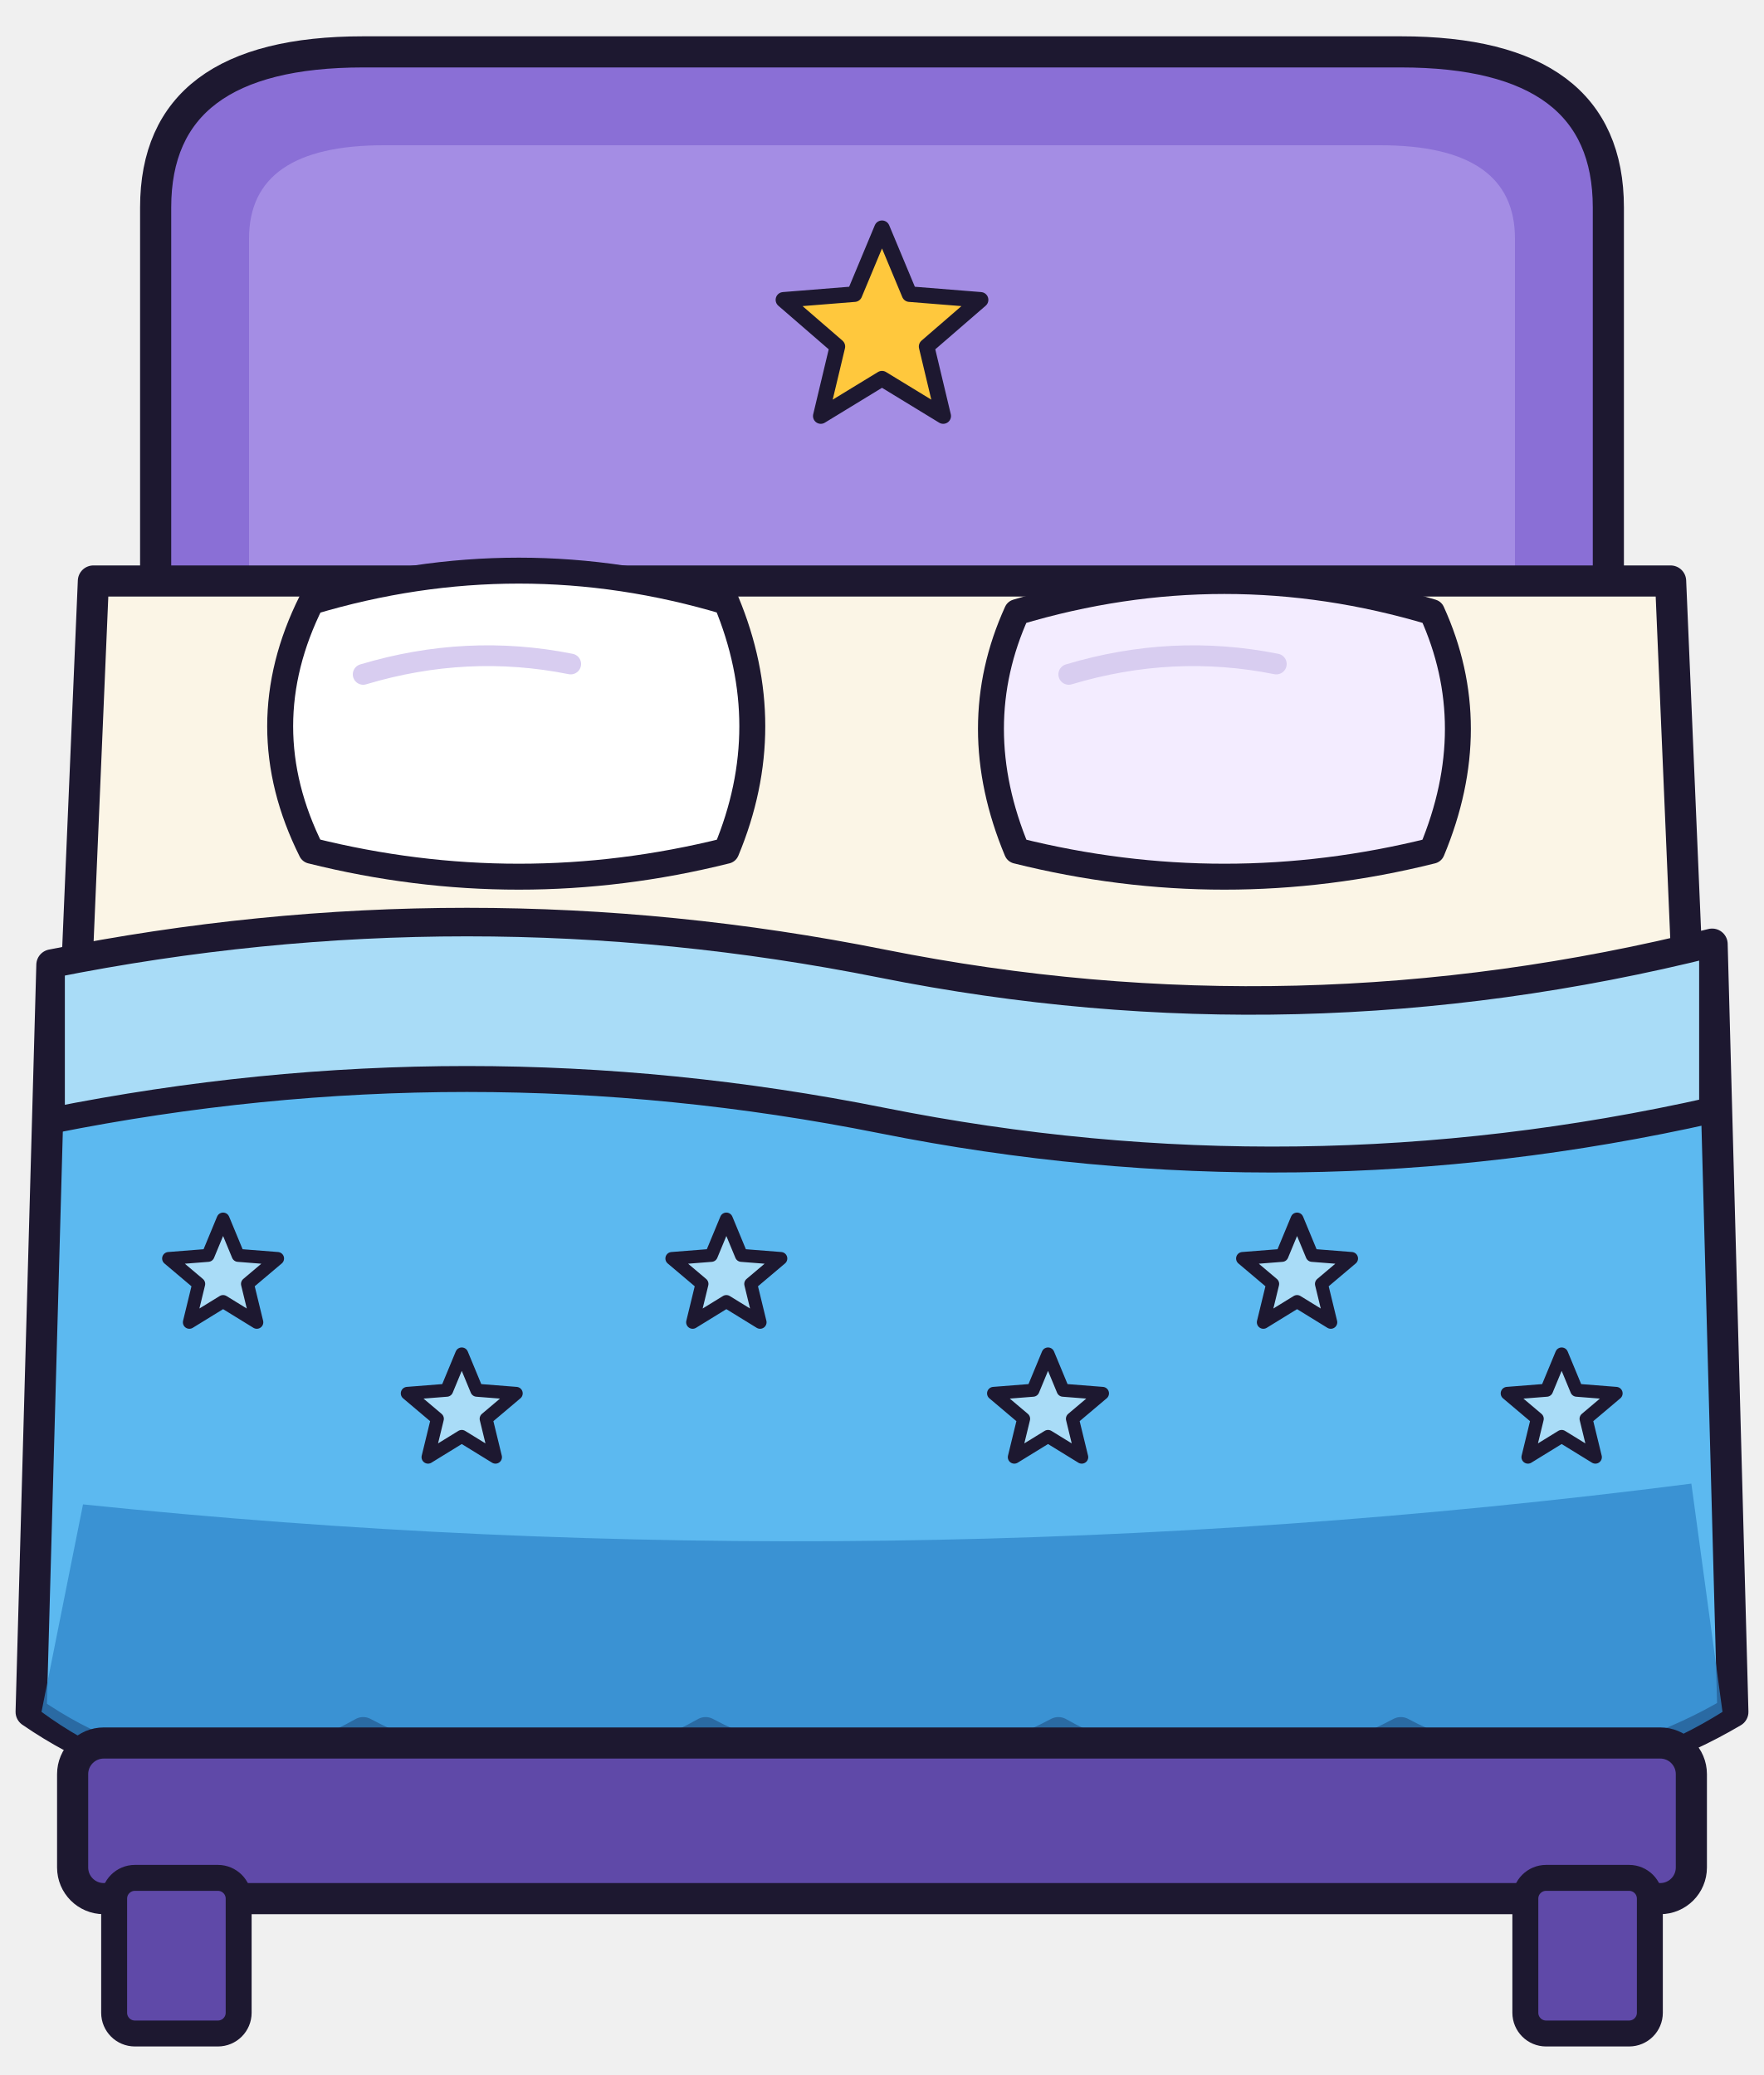
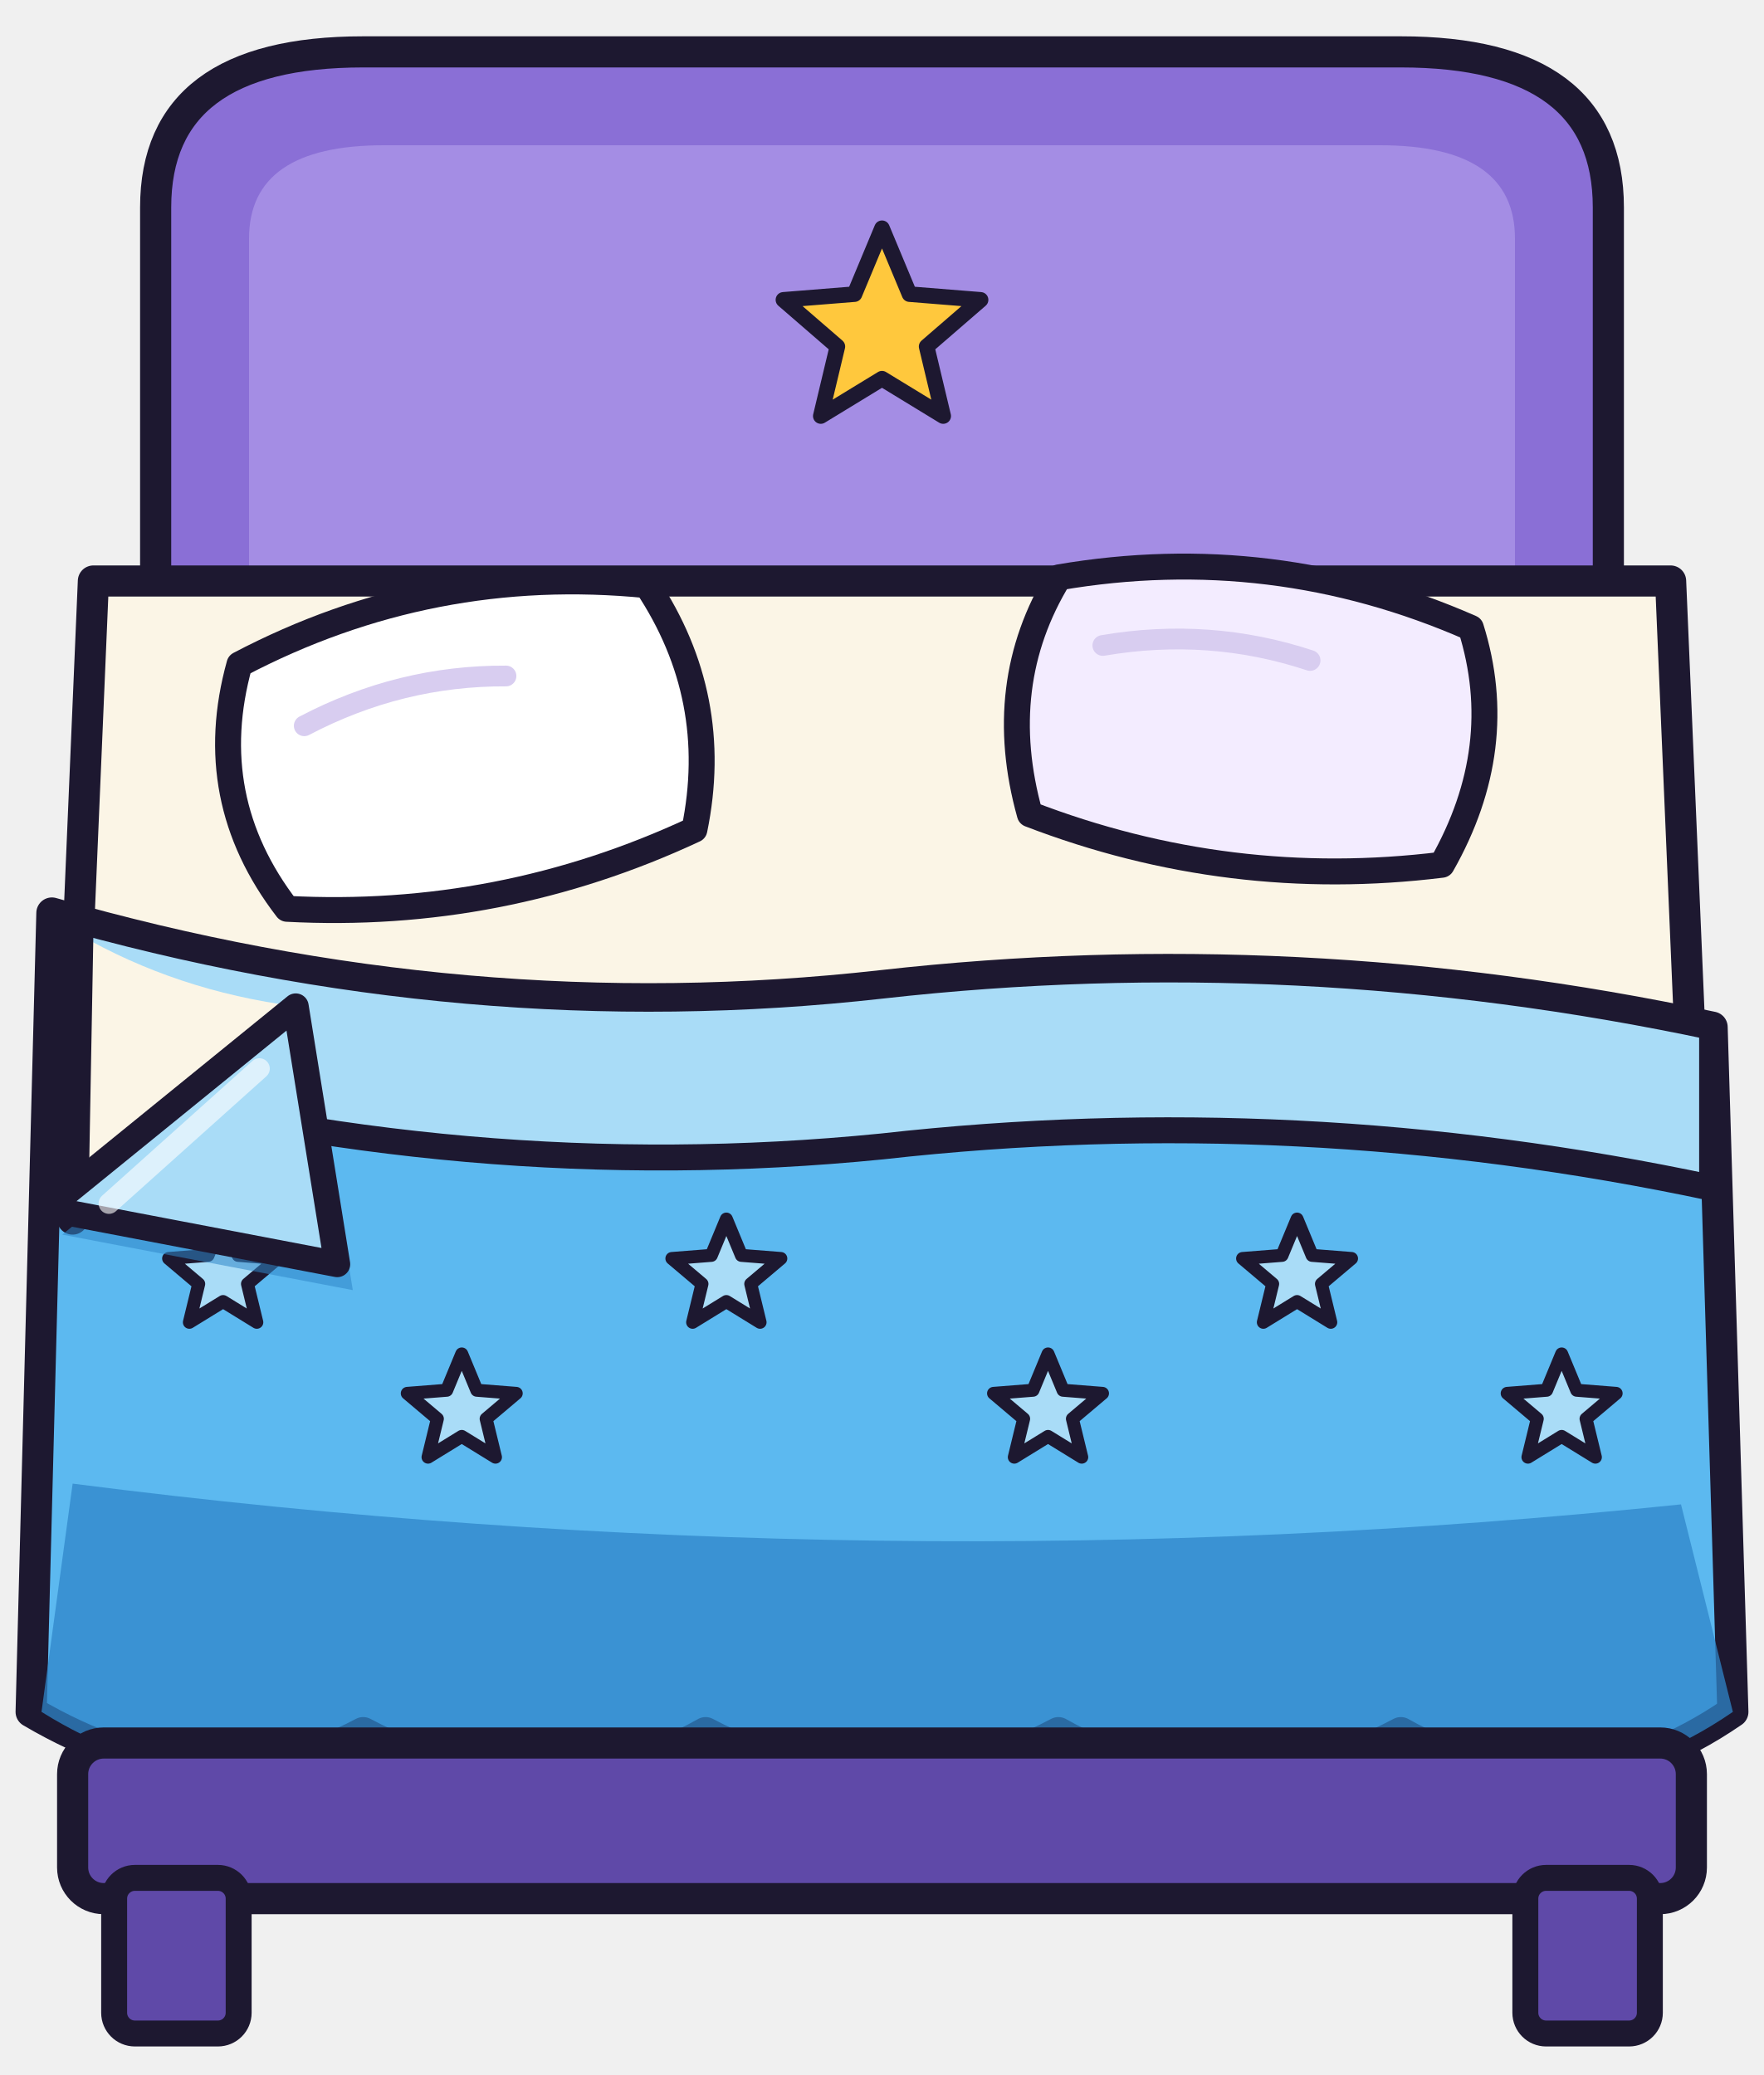
<svg xmlns="http://www.w3.org/2000/svg" viewBox="0 0 340 400" width="340" height="400">
  <path d="M30 130 L30 40 Q30 10 70 10 L270 10 Q310 10 310 40 L310 130 Z" fill="#8a6fd6" stroke="#1d1830" stroke-width="6" stroke-linejoin="round" />
  <path d="M48 120 L48 46 Q48 28 74 28 L266 28 Q292 28 292 46 L292 120 Z" fill="#b9a6ef" opacity="0.55" />
  <polygon points="170.0,44.0 175.3,56.7 189.0,57.8 178.6,66.8 181.8,80.2 170.0,73.0 158.2,80.2 161.4,66.8 151.0,57.8 164.7,56.7" fill="#ffc83d" stroke="#1d1830" stroke-width="3" stroke-linejoin="round" />
  <path d="M18 112 L322 112 L330 300 L10 300 Z" fill="#fbf5e6" stroke="#1d1830" stroke-width="6" stroke-linejoin="round" />
-   <path d="M60 116 Q100 104 140 116 Q150 140 140 164 Q100 174 60 164 Q48 140 60 116 Z" fill="#ffffff" stroke="#1d1830" stroke-width="5" stroke-linejoin="round" />
-   <path d="M196 118 Q236 106 276 118 Q286 140 276 164 Q236 174 196 164 Q186 140 196 118 Z" fill="#f3ecff" stroke="#1d1830" stroke-width="5" stroke-linejoin="round" />
-   <path d="M70 130 Q90 124 110 128 M206 130 Q226 124 246 128" stroke="#d8cdf0" stroke-width="4" fill="none" stroke-linecap="round" />
-   <path d="M10 186 Q90 170 170 186 Q250 202 330 182 L334 330 Q300 350 270 334 Q236 352 204 334 Q170 352 136 334 Q104 352 70 334 Q38 352 6 330 Z" fill="#5cb9f0" stroke="#1d1830" stroke-width="6" stroke-linejoin="round" />
-   <path d="M10 186 Q90 170 170 186 Q250 202 330 182 L330 214 Q250 232 170 216 Q90 200 10 216 Z" fill="#a9dcf7" stroke="#1d1830" stroke-width="5" stroke-linejoin="round" />
-   <path d="M16 290 Q170 306 326 286 L332 330 Q300 350 270 334 Q236 352 204 334 Q170 352 136 334 Q104 352 70 334 Q38 352 8 330 Z" fill="#2f86c9" opacity="0.75" />
+   <g transform="translate(-10 4) rotate(-11 100 140)">
+     <path d="M60 116 Q100 104 140 116 Q150 140 140 164 Q100 174 60 164 Q48 140 60 116 Z" fill="#ffffff" stroke="#1d1830" stroke-width="5" stroke-linejoin="round" />
+     <path d="M70 130 Q90 124 110 128" stroke="#d8cdf0" stroke-width="4" fill="none" stroke-linecap="round" />
+   </g>
+   <g transform="translate(5 -2) rotate(7 236 141)">
+     <path d="M196 118 Q236 106 276 118 Q286 140 276 164 Q236 174 196 164 Q186 140 196 118 Z" fill="#f3ecff" stroke="#1d1830" stroke-width="5" stroke-linejoin="round" />
+     <path d="M206 130 Q226 124 246 128" stroke="#d8cdf0" stroke-width="4" fill="none" stroke-linecap="round" />
+   </g>
+   <path d="M330.0 198.0 Q250.0 181.0 170.0 190.0 Q90.0 199.0 10.0 176.0 L6.0 330.0 Q40.0 350.0 70.0 334.0 Q104.0 352.0 136.0 334.0 Q170.0 352.0 204.0 334.0 Q236.0 352.0 270.0 334.0 Q302.0 352.0 334.0 330.0 Z" fill="#5cb9f0" stroke="#1d1830" stroke-width="6" stroke-linejoin="round" />
+   <path d="M330.0 198.0 Q250.0 181.0 170.0 190.0 Q90.0 199.0 10.0 176.0 L10.0 207.0 Q90.0 229.0 170.0 221.0 Q250.0 212.0 330.0 229.0 Z" fill="#a9dcf7" stroke="#1d1830" stroke-width="5" stroke-linejoin="round" />
+   <path d="M324.0 290.0 Q170.0 306.0 14.0 286.0 L8.0 330.0 Q40.0 350.0 70.0 334.0 Q104.0 352.0 136.0 334.0 Q170.0 352.0 204.0 334.0 Q236.0 352.0 270.0 334.0 Q302.0 352.0 334.0 330.0  Z" fill="#2f86c9" opacity="0.75" />
  <polygon points="43.0,235.0 45.9,242.0 53.5,242.6 47.7,247.5 49.5,254.9 43.0,250.9 36.5,254.9 38.3,247.5 32.5,242.6 40.1,242.0" fill="#a9dcf7" stroke="#1d1830" stroke-width="2.5" stroke-linejoin="round" />
  <polygon points="89.0,261.0 91.9,268.0 99.5,268.6 93.7,273.5 95.5,280.9 89.0,276.9 82.5,280.9 84.3,273.5 78.5,268.6 86.1,268.0" fill="#a9dcf7" stroke="#1d1830" stroke-width="2.5" stroke-linejoin="round" />
  <polygon points="140.0,235.0 142.9,242.0 150.5,242.6 144.7,247.5 146.5,254.9 140.0,250.9 133.5,254.9 135.3,247.5 129.5,242.6 137.1,242.0" fill="#a9dcf7" stroke="#1d1830" stroke-width="2.5" stroke-linejoin="round" />
  <polygon points="202.0,261.0 204.9,268.0 212.5,268.6 206.7,273.5 208.5,280.9 202.0,276.9 195.5,280.9 197.3,273.5 191.5,268.6 199.1,268.0" fill="#a9dcf7" stroke="#1d1830" stroke-width="2.5" stroke-linejoin="round" />
  <polygon points="250.0,235.0 252.9,242.0 260.5,242.6 254.7,247.5 256.5,254.9 250.0,250.9 243.5,254.9 245.3,247.5 239.5,242.6 247.1,242.0" fill="#a9dcf7" stroke="#1d1830" stroke-width="2.5" stroke-linejoin="round" />
  <polygon points="301.0,261.0 303.9,268.0 311.5,268.6 305.7,273.5 307.5,280.9 301.0,276.9 294.5,280.9 296.3,273.5 290.5,268.6 298.1,268.0" fill="#a9dcf7" stroke="#1d1830" stroke-width="2.5" stroke-linejoin="round" />
+   <path d="M57.0 194.0 Q34.0 191.0 15.0 180.0 L14.0 233.0 Z" fill="#fbf5e6" />
+   <path d="M15.0 180.0 L14.0 235.0" stroke="#1d1830" stroke-width="6" stroke-linecap="round" />
+   <path d="M60.0 199.0 L12.0 238.0 L68.0 248.7 Z" fill="#2f86c9" opacity="0.55" />
+   <path d="M57.0 194.0 L9.0 233.0 L65.0 243.7 Z" fill="#a9dcf7" stroke="#1d1830" stroke-width="5" stroke-linejoin="round" />
+   <path d="M50.0 206.0 L21.0 232.0" stroke="#ffffff" stroke-width="4" stroke-linecap="round" opacity="0.6" />
  <rect x="14" y="336" width="312" height="30" rx="6" fill="#5f49a8" stroke="#1d1830" stroke-width="6" />
  <rect x="22" y="362" width="24" height="30" rx="4" fill="#5f49a8" stroke="#1d1830" stroke-width="5" />
  <rect x="294" y="362" width="24" height="30" rx="4" fill="#5f49a8" stroke="#1d1830" stroke-width="5" />
</svg>
